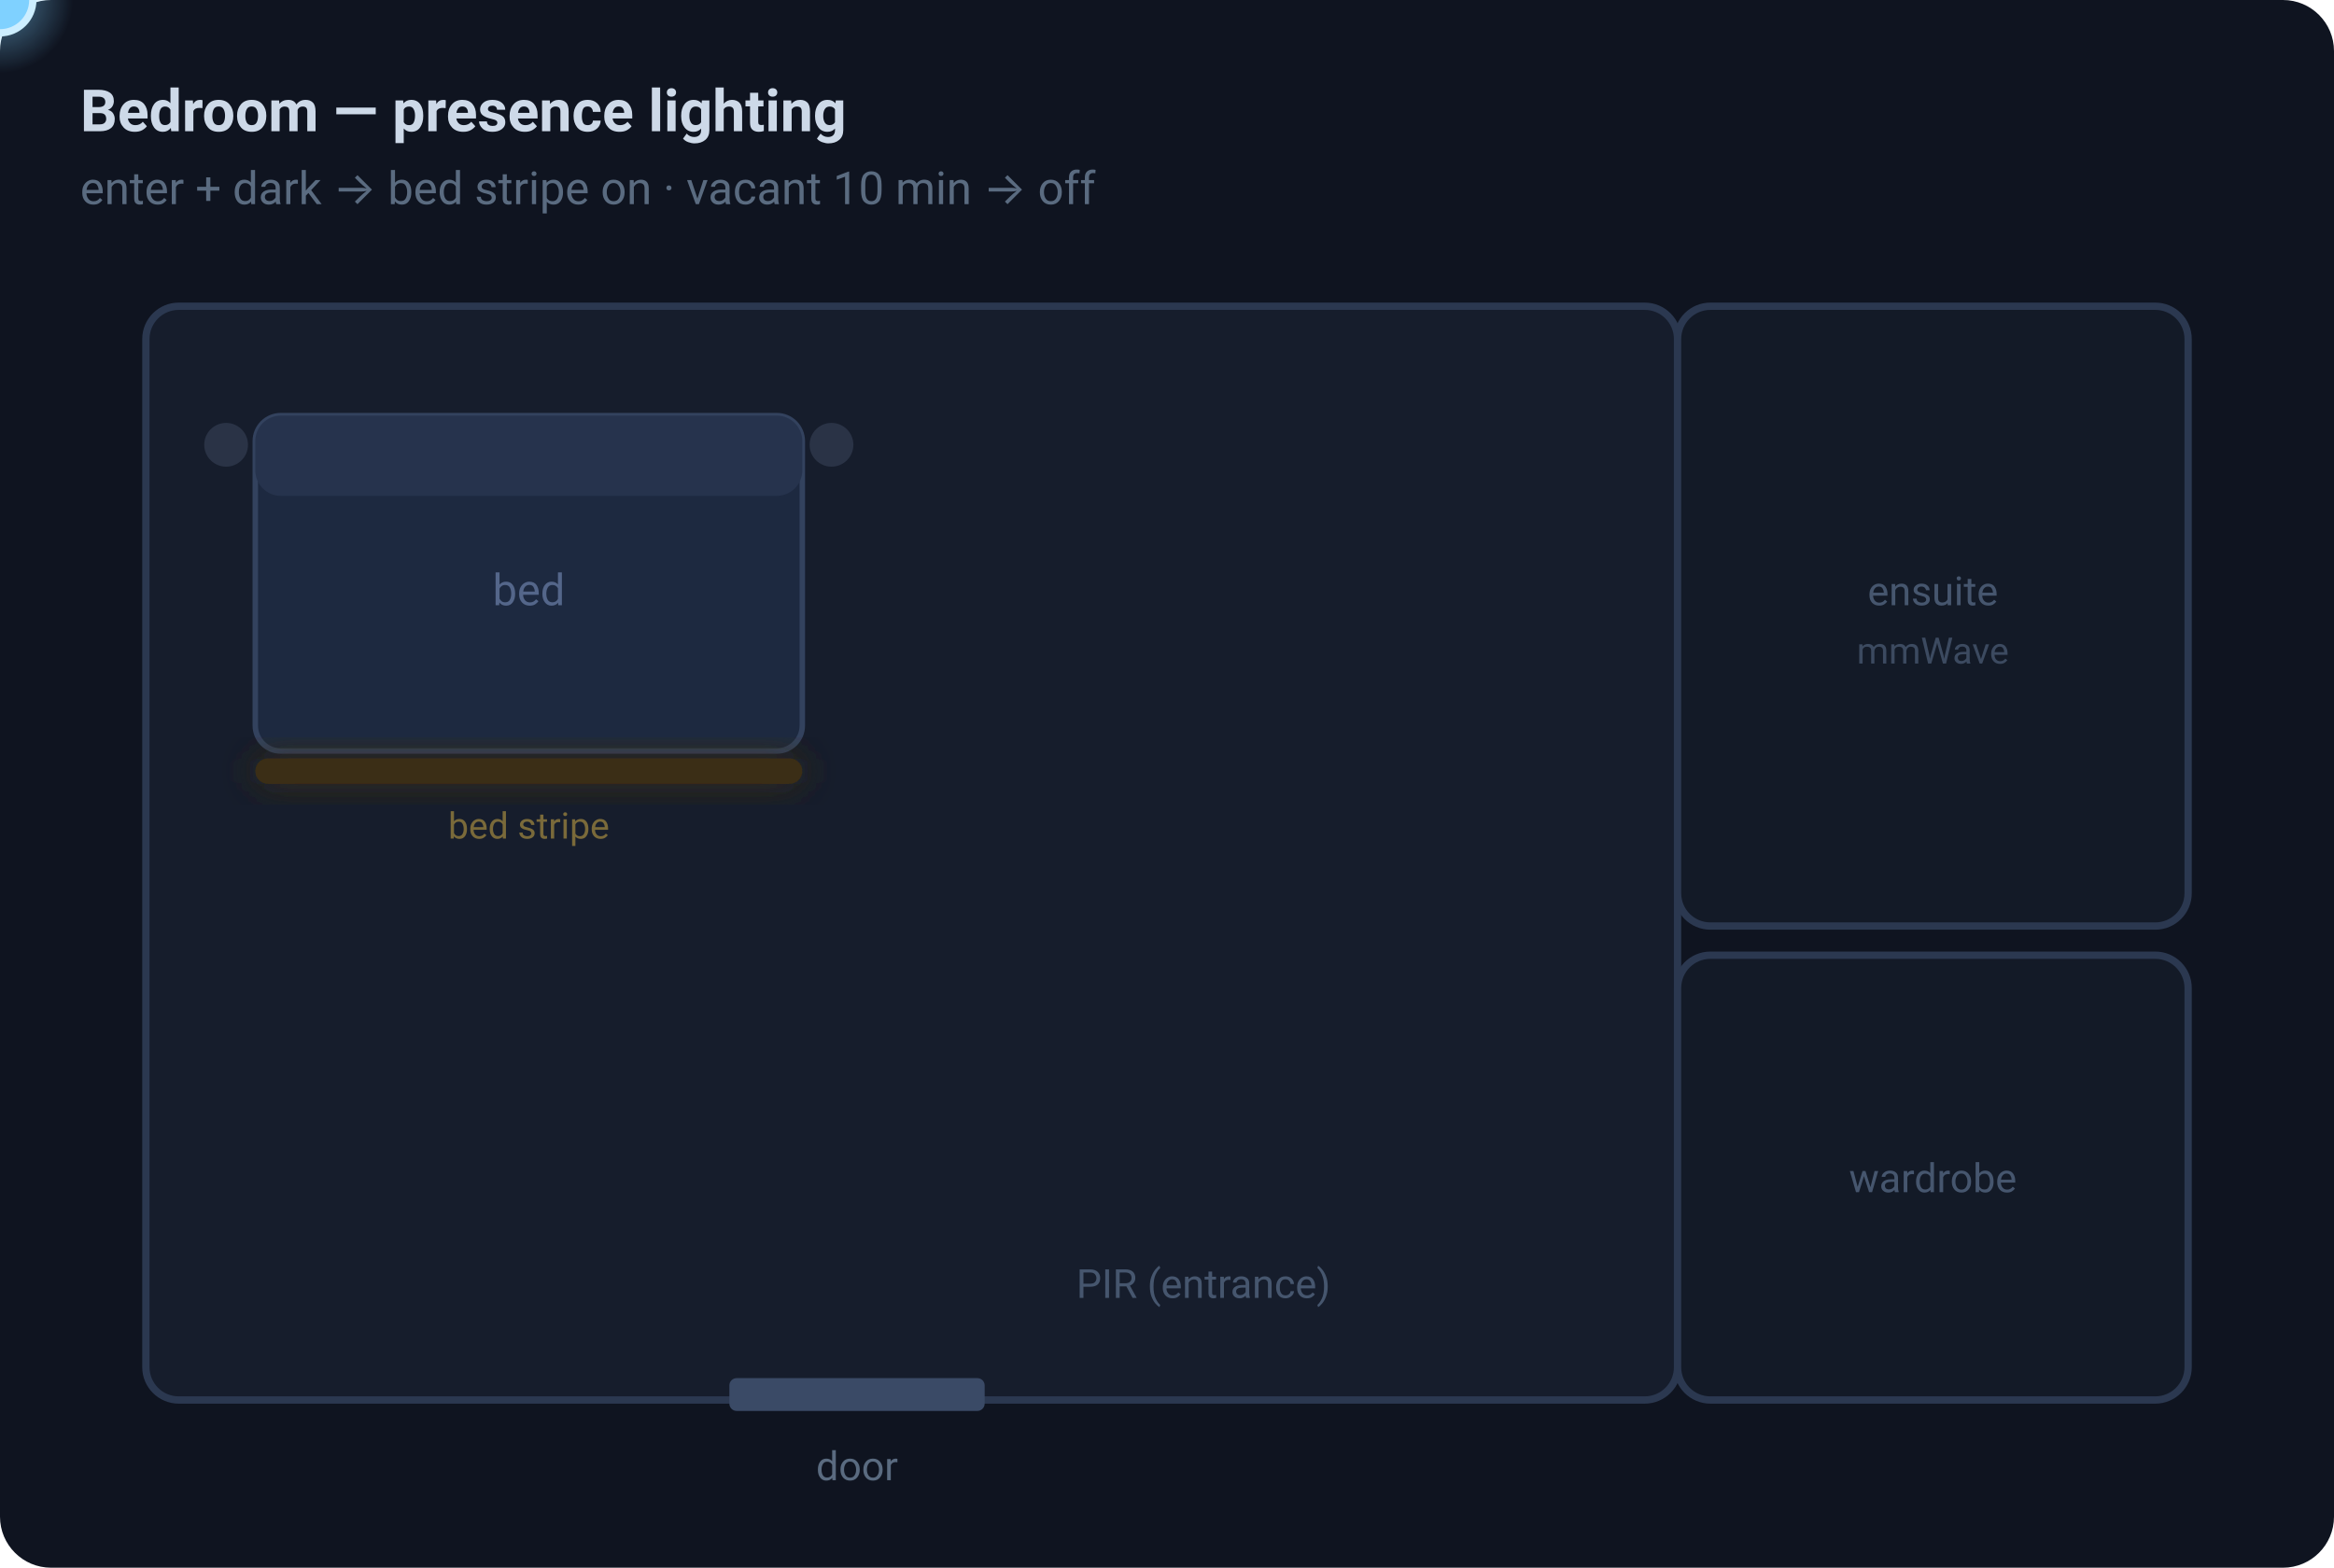
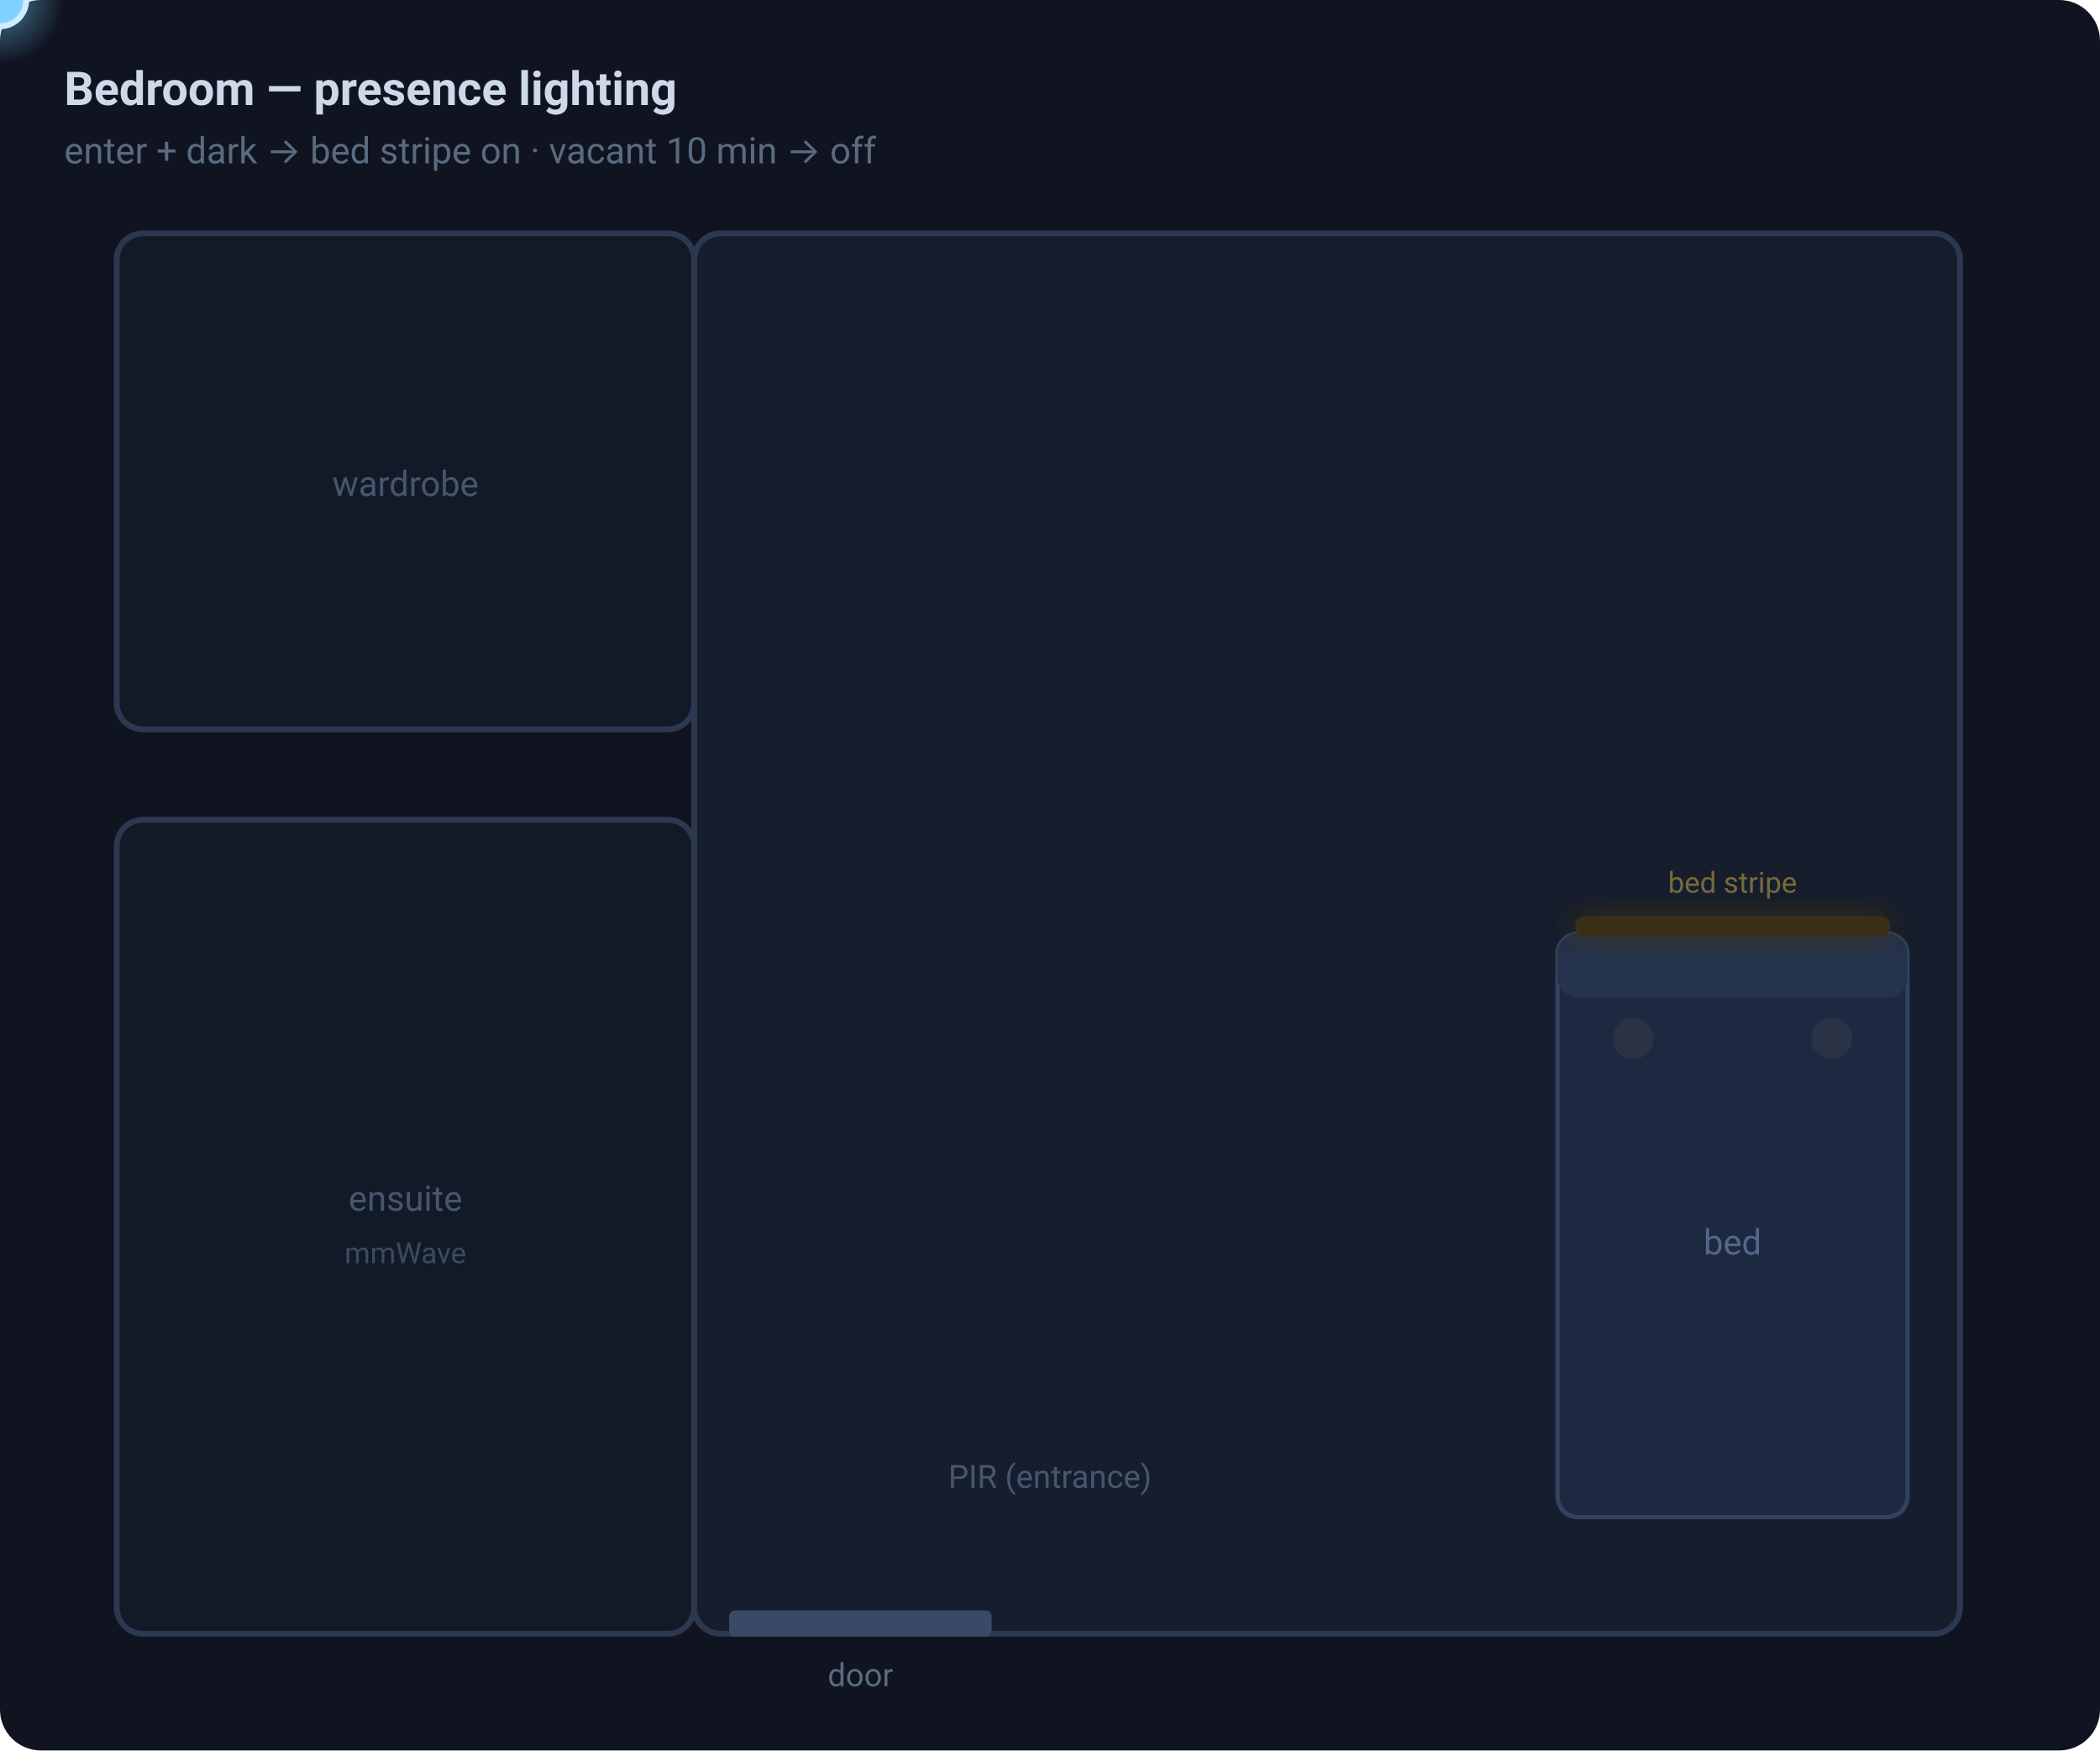
- <svg xmlns="http://www.w3.org/2000/svg" viewBox="0 0 640 430" role="img" font-family="-apple-system, BlinkMacSystemFont, Segoe UI, Roboto, sans-serif">
+ <svg xmlns="http://www.w3.org/2000/svg" viewBox="0 0 720 600" role="img" font-family="-apple-system, BlinkMacSystemFont, Segoe UI, Roboto, sans-serif">
  <defs>
    <filter id="glow" x="-80%" y="-80%" width="260%" height="260%">
      <feGaussianBlur stdDeviation="5" result="b" />
      <feMerge>
        <feMergeNode in="b" />
        <feMergeNode in="SourceGraphic" />
      </feMerge>
    </filter>
    <radialGradient id="foot" cx="50%" cy="50%" r="50%">
      <stop offset="0%" stop-color="#7fd1ff" stop-opacity="0.55" />
      <stop offset="100%" stop-color="#7fd1ff" stop-opacity="0" />
    </radialGradient>
    <radialGradient id="lampcast" cx="50%" cy="50%" r="50%">
      <stop offset="0%" stop-color="#ffd17a" stop-opacity="0.4" />
      <stop offset="100%" stop-color="#ffd17a" stop-opacity="0" />
    </radialGradient>
  </defs>
-   <rect width="640" height="430" rx="14" fill="#0f1420" />
+   <rect width="720" height="600" rx="14" fill="#0f1420" />
  <text x="22" y="36" fill="#cdd9e8" font-size="16" font-weight="700">Bedroom — presence lighting</text>
  <text x="22" y="56" fill="#5a6b80" font-size="12.5">enter + dark → bed stripe on  ·  vacant 10 min → off</text>
  <g text-anchor="end" font-size="15" font-weight="700">
-     <text x="618" y="40" fill="#7fd1ff" opacity="0">
-       <animate attributeName="opacity" values="0;1;1;0;0;0" keyTimes="0;0.06;0.30;0.33;0.9;1" dur="10s" repeatCount="indefinite" />● motion</text>
-     <text x="618" y="40" fill="#ffd17a" opacity="0">
-       <animate attributeName="opacity" values="0;0;1;1;0;0" keyTimes="0;0.30;0.34;0.78;0.84;1" dur="10s" repeatCount="indefinite" />☀ stripe ON</text>
-     <text x="618" y="40" fill="#6f7f95" opacity="0">
-       <animate attributeName="opacity" values="0;0;0;1;1;0" keyTimes="0;0.78;0.82;0.86;0.97;1" dur="10s" repeatCount="indefinite" />vacant → off</text>
+     <text x="698" y="40" fill="#7fd1ff" opacity="0">
+       <animate attributeName="opacity" values="0;0;1;1;0;0;0" keyTimes="0;0.06;0.10;0.28;0.31;0.9;1" dur="10s" repeatCount="indefinite" />● motion</text>
+     <text x="698" y="40" fill="#ffd17a" opacity="0">
+       <animate attributeName="opacity" values="0;0;1;1;0;0" keyTimes="0;0.34;0.37;0.74;0.77;1" dur="10s" repeatCount="indefinite" />☀ stripe ON</text>
+     <text x="698" y="40" fill="#6f7f95" opacity="0">
+       <animate attributeName="opacity" values="0;0;1;1;0;0" keyTimes="0;0.80;0.83;0.93;0.96;1" dur="10s" repeatCount="indefinite" />vacant → off</text>
  </g>
-   <rect x="40" y="84" width="420" height="300" rx="9" fill="#161d2c" stroke="#2b3850" stroke-width="2" />
-   <rect x="460" y="84" width="140" height="170" rx="9" fill="#131a27" stroke="#2b3850" stroke-width="2" />
-   <text x="530" y="166" fill="#46566e" font-size="11" text-anchor="middle">ensuite</text>
-   <text x="530" y="182" fill="#3c4a60" font-size="10" text-anchor="middle">mmWave</text>
-   <rect x="460" y="262" width="140" height="122" rx="9" fill="#131a27" stroke="#2b3850" stroke-width="2" />
-   <text x="530" y="327" fill="#46566e" font-size="11" text-anchor="middle">wardrobe</text>
-   <rect x="200" y="378" width="70" height="9" rx="2" fill="#3a4a66" />
-   <text x="235" y="406" fill="#5a6b80" font-size="11" text-anchor="middle">door</text>
-   <rect x="70" y="114" width="150" height="92" rx="7" fill="#1d2940" stroke="#33425e" stroke-width="1.5" />
-   <rect x="70" y="114" width="150" height="22" rx="7" fill="#26334d" />
-   <text x="145" y="166" fill="#54668a" font-size="12" text-anchor="middle">bed</text>
-   <circle cx="62" cy="122" r="6" fill="#2a3346" />
-   <circle cx="228" cy="122" r="6" fill="#2a3346" />
-   <ellipse cx="145" cy="240" rx="130" ry="90" fill="url(#lampcast)" opacity="0">
+   <rect x="238" y="80" width="434" height="480" rx="9" fill="#161d2c" stroke="#2b3850" stroke-width="2" />
+   <rect x="40" y="80" width="198" height="170" rx="9" fill="#131a27" stroke="#2b3850" stroke-width="2" />
+   <text x="139" y="170" fill="#46566e" font-size="12" text-anchor="middle">wardrobe</text>
+   <rect x="40" y="281" width="198" height="279" rx="9" fill="#131a27" stroke="#2b3850" stroke-width="2" />
+   <text x="139" y="415" fill="#46566e" font-size="12" text-anchor="middle">ensuite</text>
+   <text x="139" y="433" fill="#3c4a60" font-size="10" text-anchor="middle">mmWave</text>
+   <rect x="250" y="552" width="90" height="9" rx="2" fill="#3a4a66" />
+   <text x="295" y="548" fill="#5a6b80" font-size="11" text-anchor="middle" opacity="0.0" />
+   <text x="295" y="578" fill="#5a6b80" font-size="11" text-anchor="middle">door</text>
+   <rect x="534" y="320" width="120" height="200" rx="7" fill="#1d2940" stroke="#33425e" stroke-width="1.5" />
+   <rect x="534" y="320" width="120" height="22" rx="7" fill="#26334d" />
+   <text x="594" y="430" fill="#54668a" font-size="12" text-anchor="middle">bed</text>
+   <circle cx="560" cy="356" r="7" fill="#2a3346" />
+   <circle cx="628" cy="356" r="7" fill="#2a3346" />
+   <ellipse cx="600" cy="420" rx="150" ry="150" fill="url(#lampcast)" opacity="0">
    <animate attributeName="opacity" values="0;0;0.9;0.9;0.9;0;0" keyTimes="0;0.30;0.34;0.78;0.86;0.95;1" dur="10s" repeatCount="indefinite" calcMode="spline" keySplines="0.4 0 0.6 1;0.4 0 0.6 1;0.4 0 0.6 1;0.4 0 0.6 1;0.4 0 0.6 1;0.4 0 0.6 1" />
  </ellipse>
  <g filter="url(#glow)">
-     <rect x="70" y="208" width="150" height="7" rx="3.5" fill="#3a2f15">
+     <rect x="540" y="314" width="108" height="7" rx="3.5" fill="#3a2f15">
      <animate attributeName="fill" values="#3a2f15;#3a2f15;#ffd17a;#ffd17a;#ffd17a;#3a2f15;#3a2f15" keyTimes="0;0.30;0.34;0.78;0.86;0.95;1" dur="10s" repeatCount="indefinite" calcMode="spline" keySplines="0.4 0 0.6 1;0.4 0 0.6 1;0.4 0 0.6 1;0.4 0 0.6 1;0.4 0 0.6 1;0.4 0 0.6 1" />
    </rect>
  </g>
-   <text x="145" y="230" fill="#7a6a3a" font-size="10" text-anchor="middle">bed stripe</text>
-   <text x="330" y="356" fill="#46566e" font-size="11" text-anchor="middle">PIR (entrance)</text>
-   <polygon points="235,378 152,262 318,262" fill="#2e7d32" opacity="0">
+   <text x="594" y="306" fill="#7a6a3a" font-size="10" text-anchor="middle">bed stripe</text>
+   <text x="360" y="510" fill="#46566e" font-size="11" text-anchor="middle">PIR (entrance)</text>
+   <polygon points="295,552 215,430 375,430" fill="#2e7d32" opacity="0">
    <animate attributeName="opacity" values="0;0;0.40;0.12;0.40;0;0" keyTimes="0;0.14;0.20;0.25;0.30;0.36;1" dur="10s" repeatCount="indefinite" calcMode="spline" keySplines="0.4 0 0.6 1;0.4 0 0.6 1;0.4 0 0.6 1;0.4 0 0.6 1;0.4 0 0.6 1;0.4 0 0.6 1" />
  </polygon>
  <g>
    <animate attributeName="opacity" values="0;1;1;1;0" keyTimes="0;0.05;0.86;0.9;1" dur="10s" repeatCount="indefinite" />
-     <circle r="20" fill="url(#foot)">
-       <animateMotion dur="10s" repeatCount="indefinite" keyPoints="0;0;0.5;0.5;1;1" keyTimes="0;0.05;0.30;0.80;0.90;1" calcMode="spline" keySplines="0.3 0 0.4 1;0 0 1 1;0.3 0 0.4 1;0 0 1 1;0.3 0 0.4 1" path="M235,360 L235,360 L150,212 L150,212 L235,360 L235,360" />
+     <circle r="22" fill="url(#foot)">
+       <animateMotion dur="10s" repeatCount="indefinite" keyPoints="0;0;0.5;0.5;1;1" keyTimes="0;0.05;0.30;0.80;0.90;1" calcMode="spline" keySplines="0.3 0 0.4 1;0 0 1 1;0.3 0 0.4 1;0 0 1 1;0.3 0 0.4 1" path="M295,540 L295,540 L560,420 L560,420 L295,540 L295,540" />
    </circle>
    <circle r="9" fill="#7fd1ff" stroke="#cdeeff" stroke-width="2">
-       <animateMotion dur="10s" repeatCount="indefinite" keyPoints="0;0;0.5;0.5;1;1" keyTimes="0;0.05;0.30;0.80;0.90;1" calcMode="spline" keySplines="0.3 0 0.4 1;0 0 1 1;0.3 0 0.4 1;0 0 1 1;0.3 0 0.4 1" path="M235,360 L235,360 L150,212 L150,212 L235,360 L235,360" />
+       <animateMotion dur="10s" repeatCount="indefinite" keyPoints="0;0;0.5;0.5;1;1" keyTimes="0;0.05;0.30;0.80;0.90;1" calcMode="spline" keySplines="0.3 0 0.4 1;0 0 1 1;0.3 0 0.4 1;0 0 1 1;0.3 0 0.4 1" path="M295,540 L295,540 L560,420 L560,420 L295,540 L295,540" />
    </circle>
  </g>
  <style>
    @media (prefers-reduced-motion: reduce){ svg * { animation:none !important; } }
  </style>
</svg>
